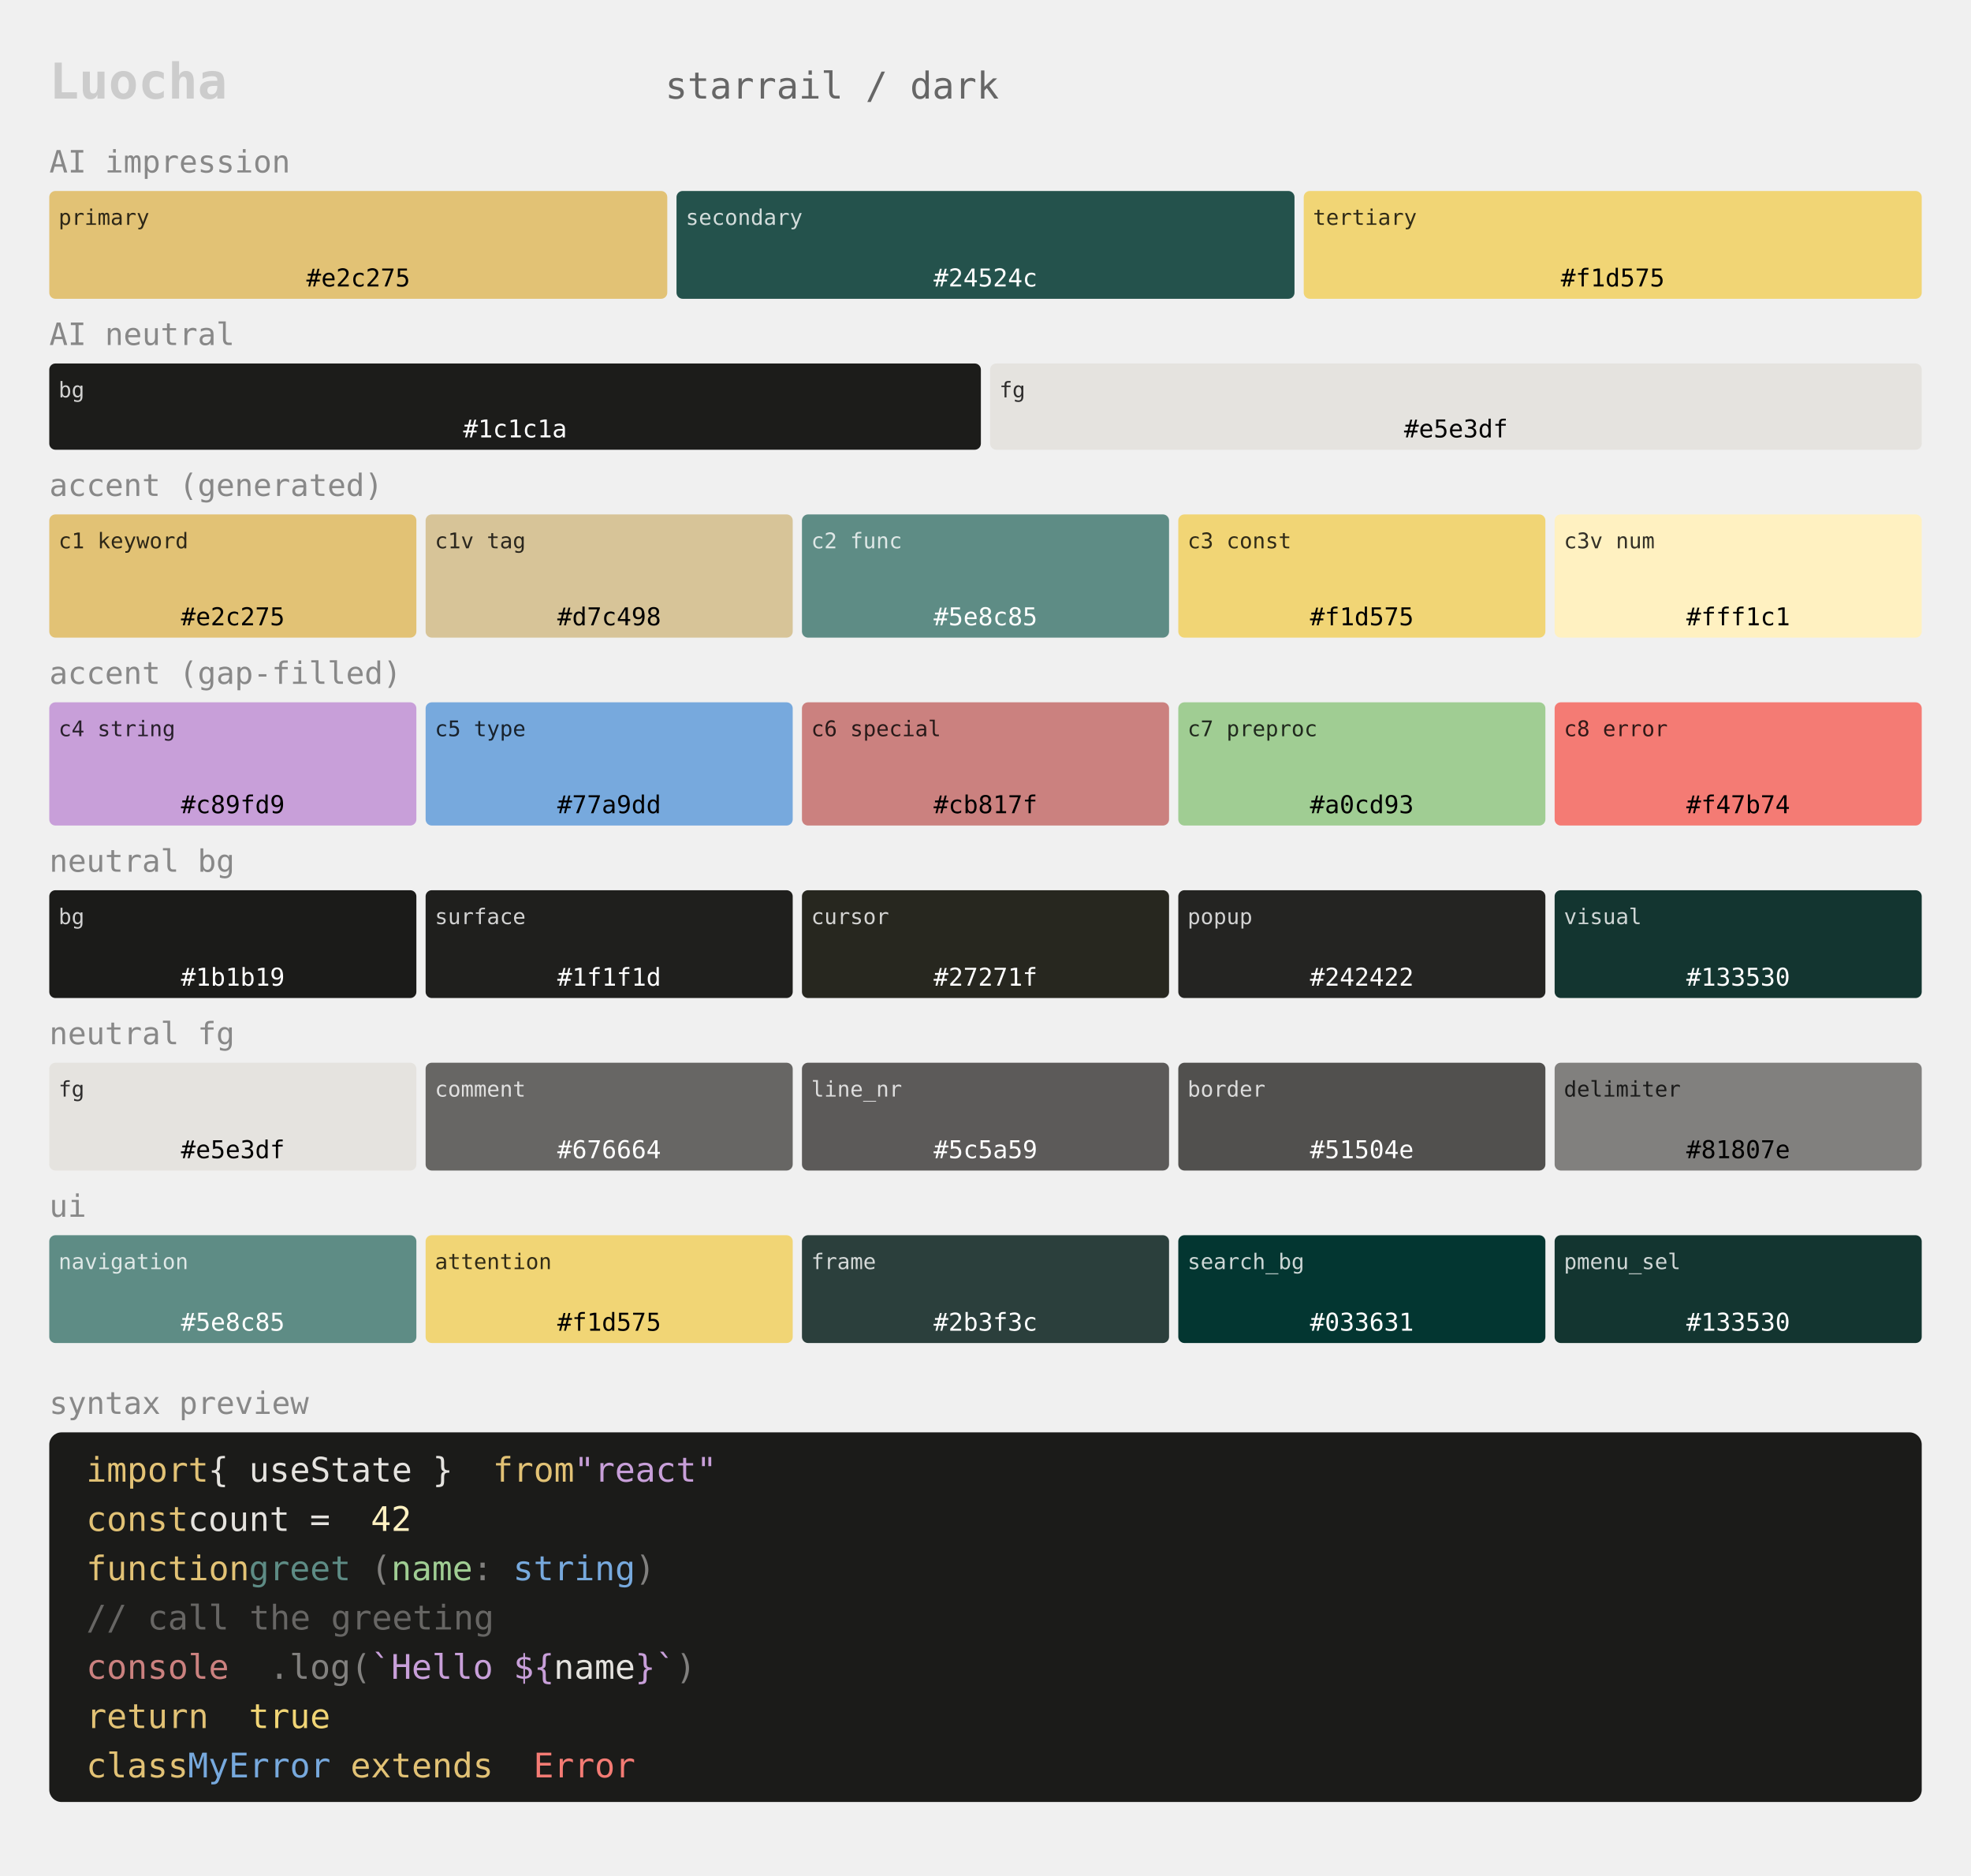
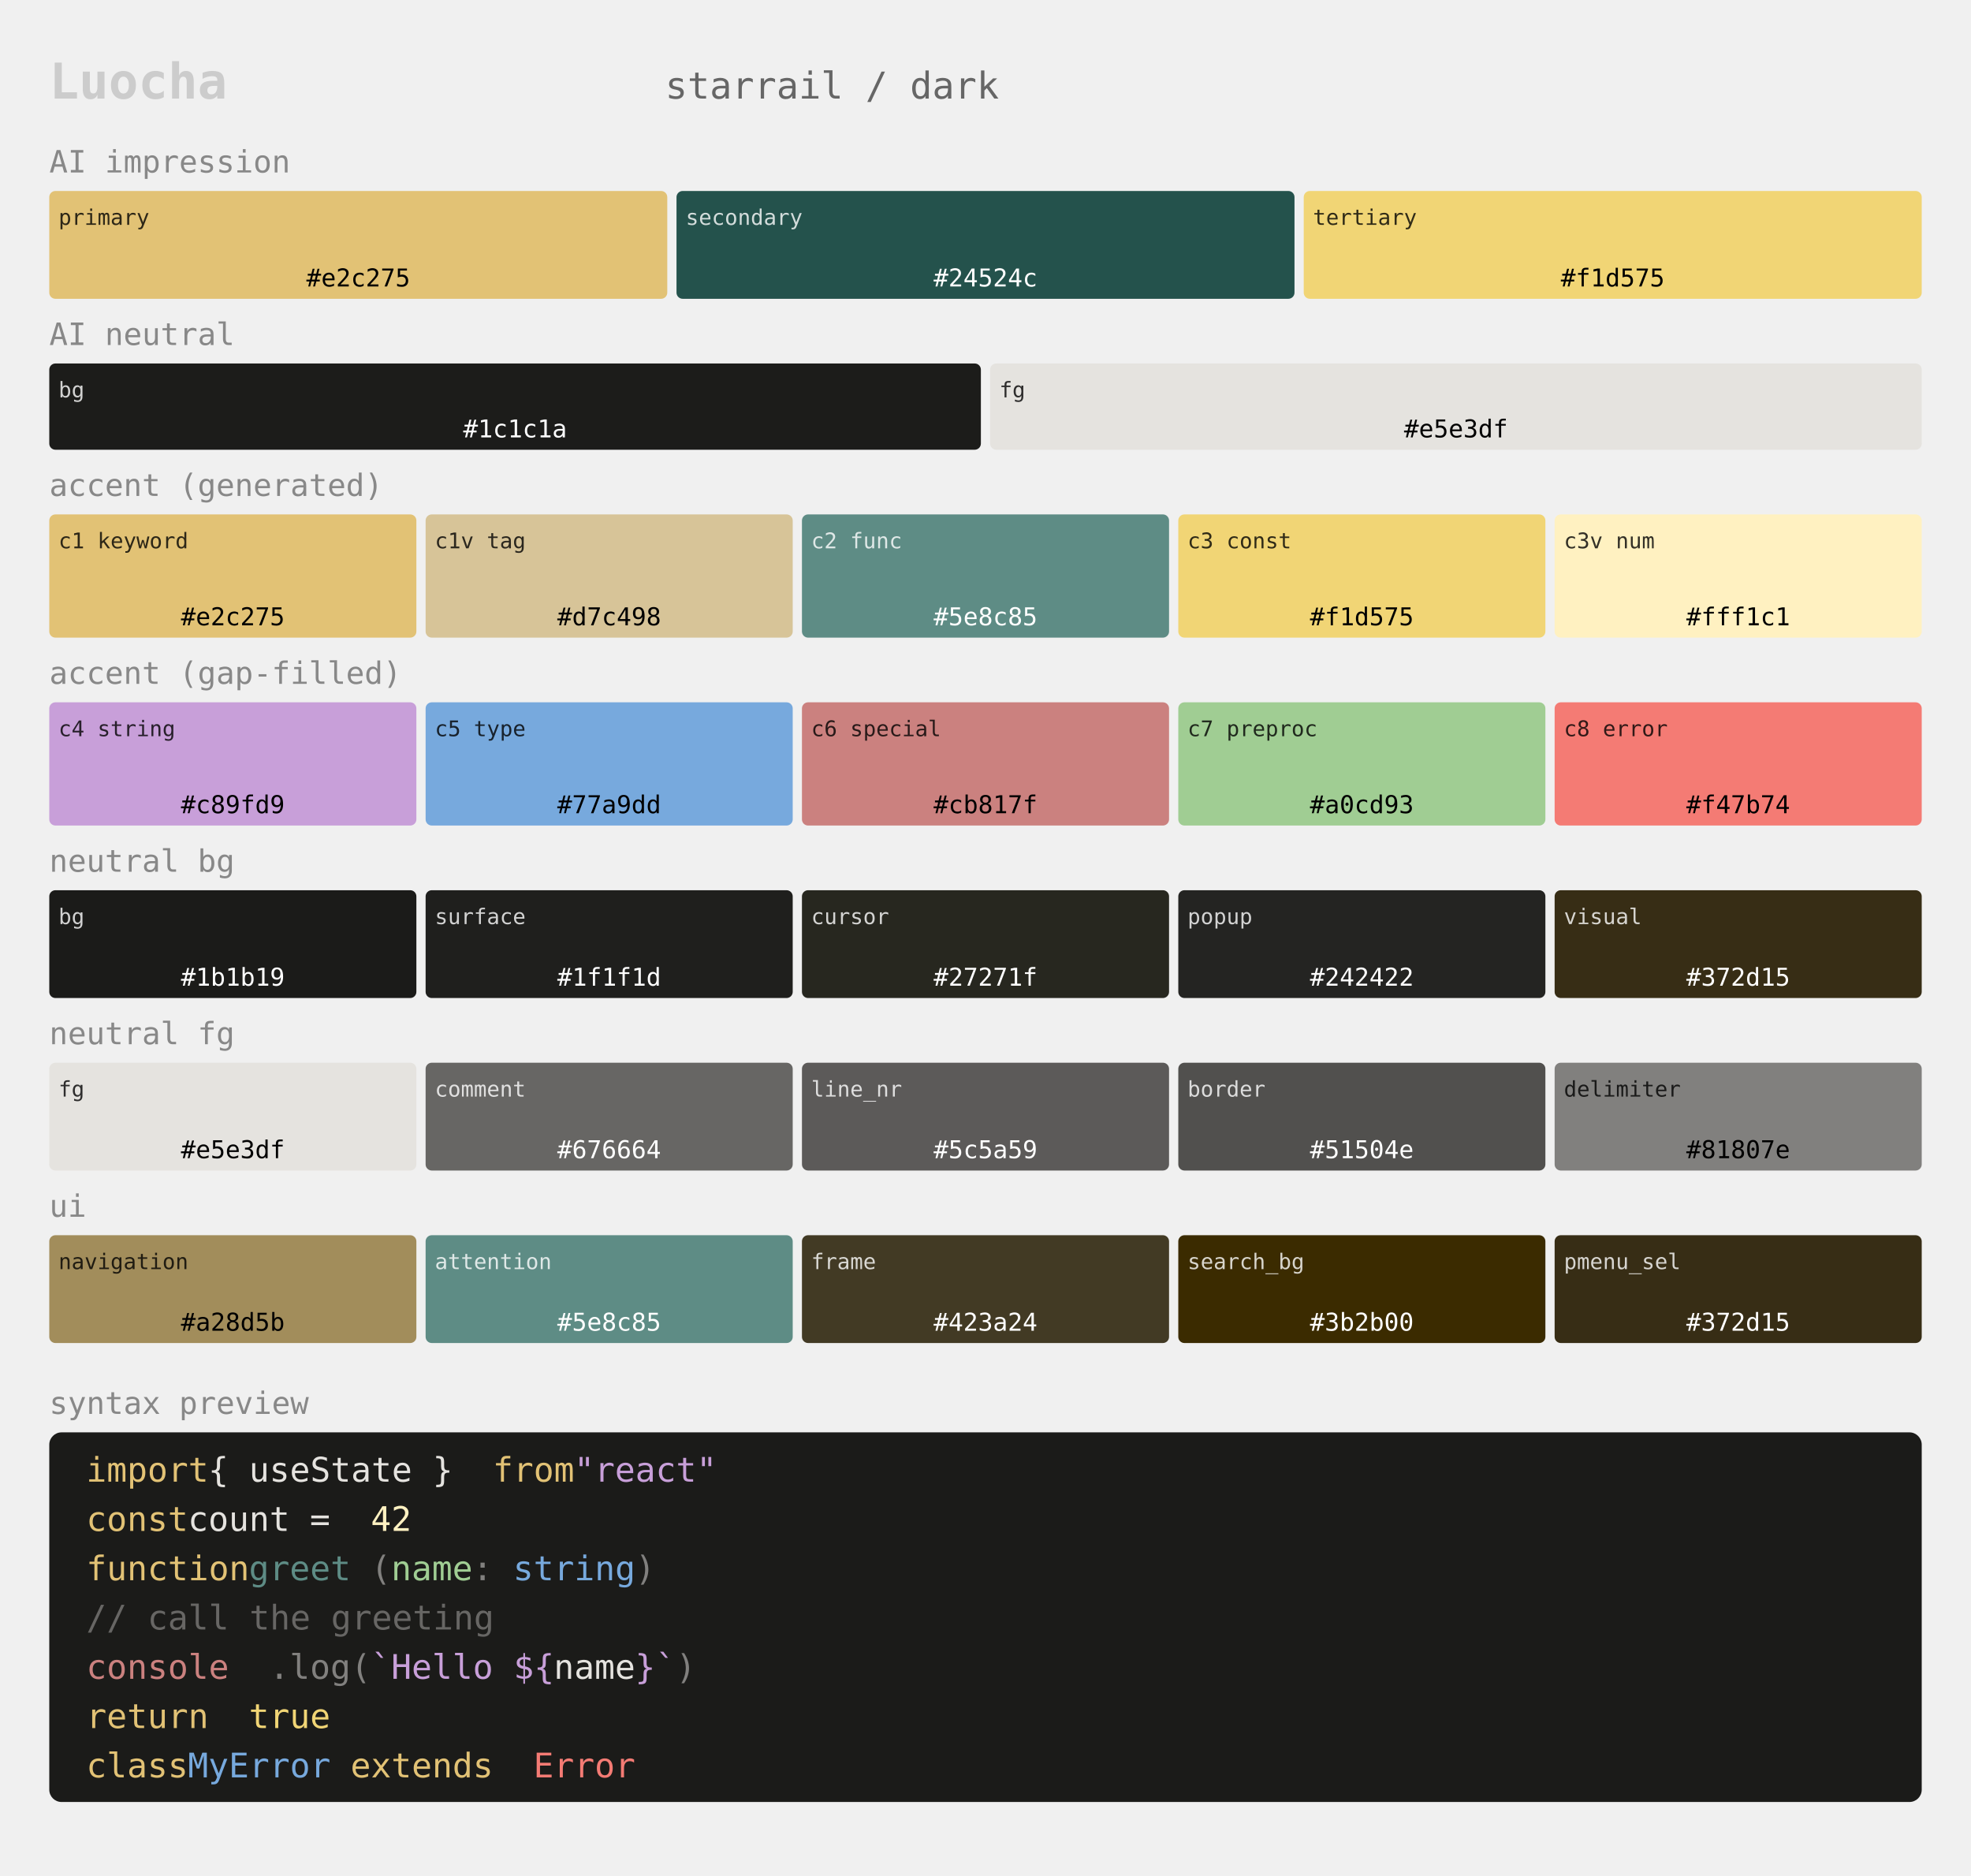
<svg xmlns="http://www.w3.org/2000/svg" width="640" height="609" style="background:#0a0a0a; font-family:ui-monospace,monospace;">
  <text x="16" y="32" fill="#ccc" font-size="16" font-weight="bold">Luocha</text>
  <text x="216" y="32" fill="#666" font-size="12">starrail / dark</text>
  <text x="16" y="56" fill="#888" font-size="10">AI impression</text>
  <rect x="16" y="62" width="200.667" height="35" fill="#e2c275" rx="2" />
  <text x="19" y="73" fill="#000000" font-size="7" opacity="0.8">primary</text>
  <text x="116.333" y="93" fill="#000000" font-size="8" text-anchor="middle">#e2c275</text>
  <rect x="219.667" y="62" width="200.667" height="35" fill="#24524c" rx="2" />
  <text x="222.667" y="73" fill="#ffffff" font-size="7" opacity="0.8">secondary</text>
  <text x="320" y="93" fill="#ffffff" font-size="8" text-anchor="middle">#24524c</text>
  <rect x="423.333" y="62" width="200.667" height="35" fill="#f1d575" rx="2" />
  <text x="426.333" y="73" fill="#000000" font-size="7" opacity="0.8">tertiary</text>
  <text x="523.667" y="93" fill="#000000" font-size="8" text-anchor="middle">#f1d575</text>
  <text x="16" y="112" fill="#888" font-size="10">AI neutral</text>
  <rect x="16" y="118" width="302.5" height="28" fill="#1c1c1a" rx="2" />
  <text x="19" y="129" fill="#ffffff" font-size="7" opacity="0.8">bg</text>
  <text x="167.25" y="142" fill="#ffffff" font-size="8" text-anchor="middle">#1c1c1a</text>
  <rect x="321.5" y="118" width="302.5" height="28" fill="#e5e3df" rx="2" />
  <text x="324.5" y="129" fill="#000000" font-size="7" opacity="0.8">fg</text>
  <text x="472.75" y="142" fill="#000000" font-size="8" text-anchor="middle">#e5e3df</text>
  <text x="16" y="161" fill="#888" font-size="10">accent (generated)</text>
  <rect x="16" y="167" width="119.2" height="40" fill="#e2c275" rx="2" />
  <text x="19" y="178" fill="#000000" font-size="7" opacity="0.8">c1 keyword</text>
  <text x="75.6" y="203" fill="#000000" font-size="8" text-anchor="middle">#e2c275</text>
  <rect x="138.2" y="167" width="119.2" height="40" fill="#d7c498" rx="2" />
  <text x="141.2" y="178" fill="#000000" font-size="7" opacity="0.8">c1v tag</text>
  <text x="197.8" y="203" fill="#000000" font-size="8" text-anchor="middle">#d7c498</text>
  <rect x="260.4" y="167" width="119.2" height="40" fill="#5e8c85" rx="2" />
  <text x="263.4" y="178" fill="#ffffff" font-size="7" opacity="0.8">c2 func</text>
  <text x="320" y="203" fill="#ffffff" font-size="8" text-anchor="middle">#5e8c85</text>
  <rect x="382.6" y="167" width="119.2" height="40" fill="#f1d575" rx="2" />
  <text x="385.6" y="178" fill="#000000" font-size="7" opacity="0.8">c3 const</text>
  <text x="442.2" y="203" fill="#000000" font-size="8" text-anchor="middle">#f1d575</text>
  <rect x="504.8" y="167" width="119.2" height="40" fill="#fff1c1" rx="2" />
  <text x="507.8" y="178" fill="#000000" font-size="7" opacity="0.8">c3v num</text>
  <text x="564.4" y="203" fill="#000000" font-size="8" text-anchor="middle">#fff1c1</text>
  <text x="16" y="222" fill="#888" font-size="10">accent (gap-filled)</text>
  <rect x="16" y="228" width="119.2" height="40" fill="#c89fd9" rx="2" />
  <text x="19" y="239" fill="#000000" font-size="7" opacity="0.8">c4 string</text>
  <text x="75.6" y="264" fill="#000000" font-size="8" text-anchor="middle">#c89fd9</text>
  <rect x="138.2" y="228" width="119.2" height="40" fill="#77a9dd" rx="2" />
  <text x="141.2" y="239" fill="#000000" font-size="7" opacity="0.8">c5 type</text>
  <text x="197.8" y="264" fill="#000000" font-size="8" text-anchor="middle">#77a9dd</text>
  <rect x="260.4" y="228" width="119.2" height="40" fill="#cb817f" rx="2" />
  <text x="263.4" y="239" fill="#000000" font-size="7" opacity="0.8">c6 special</text>
  <text x="320" y="264" fill="#000000" font-size="8" text-anchor="middle">#cb817f</text>
  <rect x="382.6" y="228" width="119.2" height="40" fill="#a0cd93" rx="2" />
  <text x="385.6" y="239" fill="#000000" font-size="7" opacity="0.8">c7 preproc</text>
  <text x="442.2" y="264" fill="#000000" font-size="8" text-anchor="middle">#a0cd93</text>
  <rect x="504.8" y="228" width="119.2" height="40" fill="#f47b74" rx="2" />
  <text x="507.8" y="239" fill="#000000" font-size="7" opacity="0.8">c8 error</text>
  <text x="564.4" y="264" fill="#000000" font-size="8" text-anchor="middle">#f47b74</text>
  <text x="16" y="283" fill="#888" font-size="10">neutral bg</text>
  <rect x="16" y="289" width="119.2" height="35" fill="#1b1b19" rx="2" />
  <text x="19" y="300" fill="#ffffff" font-size="7" opacity="0.8">bg</text>
  <text x="75.6" y="320" fill="#ffffff" font-size="8" text-anchor="middle">#1b1b19</text>
  <rect x="138.2" y="289" width="119.2" height="35" fill="#1f1f1d" rx="2" />
  <text x="141.2" y="300" fill="#ffffff" font-size="7" opacity="0.8">surface</text>
  <text x="197.8" y="320" fill="#ffffff" font-size="8" text-anchor="middle">#1f1f1d</text>
  <rect x="260.4" y="289" width="119.2" height="35" fill="#27271f" rx="2" />
  <text x="263.4" y="300" fill="#ffffff" font-size="7" opacity="0.8">cursor</text>
  <text x="320" y="320" fill="#ffffff" font-size="8" text-anchor="middle">#27271f</text>
  <rect x="382.6" y="289" width="119.2" height="35" fill="#242422" rx="2" />
  <text x="385.6" y="300" fill="#ffffff" font-size="7" opacity="0.8">popup</text>
  <text x="442.2" y="320" fill="#ffffff" font-size="8" text-anchor="middle">#242422</text>
-   <rect x="504.8" y="289" width="119.2" height="35" fill="#133530" rx="2" />
+   <rect x="504.8" y="289" width="119.2" height="35" fill="#372d15" rx="2" />
  <text x="507.8" y="300" fill="#ffffff" font-size="7" opacity="0.8">visual</text>
-   <text x="564.4" y="320" fill="#ffffff" font-size="8" text-anchor="middle">#133530</text>
+   <text x="564.4" y="320" fill="#ffffff" font-size="8" text-anchor="middle">#372d15</text>
  <text x="16" y="339" fill="#888" font-size="10">neutral fg</text>
  <rect x="16" y="345" width="119.2" height="35" fill="#e5e3df" rx="2" />
  <text x="19" y="356" fill="#000000" font-size="7" opacity="0.8">fg</text>
  <text x="75.6" y="376" fill="#000000" font-size="8" text-anchor="middle">#e5e3df</text>
  <rect x="138.2" y="345" width="119.2" height="35" fill="#676664" rx="2" />
  <text x="141.2" y="356" fill="#ffffff" font-size="7" opacity="0.8">comment</text>
  <text x="197.8" y="376" fill="#ffffff" font-size="8" text-anchor="middle">#676664</text>
  <rect x="260.4" y="345" width="119.2" height="35" fill="#5c5a59" rx="2" />
  <text x="263.4" y="356" fill="#ffffff" font-size="7" opacity="0.8">line_nr</text>
  <text x="320" y="376" fill="#ffffff" font-size="8" text-anchor="middle">#5c5a59</text>
  <rect x="382.6" y="345" width="119.2" height="35" fill="#51504e" rx="2" />
  <text x="385.6" y="356" fill="#ffffff" font-size="7" opacity="0.8">border</text>
  <text x="442.2" y="376" fill="#ffffff" font-size="8" text-anchor="middle">#51504e</text>
  <rect x="504.8" y="345" width="119.2" height="35" fill="#81807e" rx="2" />
  <text x="507.8" y="356" fill="#000000" font-size="7" opacity="0.8">delimiter</text>
  <text x="564.4" y="376" fill="#000000" font-size="8" text-anchor="middle">#81807e</text>
  <text x="16" y="395" fill="#888" font-size="10">ui</text>
-   <rect x="16" y="401" width="119.2" height="35" fill="#5e8c85" rx="2" />
-   <text x="19" y="412" fill="#ffffff" font-size="7" opacity="0.8">navigation</text>
-   <text x="75.6" y="432" fill="#ffffff" font-size="8" text-anchor="middle">#5e8c85</text>
-   <rect x="138.2" y="401" width="119.2" height="35" fill="#f1d575" rx="2" />
-   <text x="141.2" y="412" fill="#000000" font-size="7" opacity="0.8">attention</text>
-   <text x="197.8" y="432" fill="#000000" font-size="8" text-anchor="middle">#f1d575</text>
-   <rect x="260.4" y="401" width="119.2" height="35" fill="#2b3f3c" rx="2" />
+   <rect x="16" y="401" width="119.2" height="35" fill="#a28d5b" rx="2" />
+   <text x="19" y="412" fill="#000000" font-size="7" opacity="0.8">navigation</text>
+   <text x="75.6" y="432" fill="#000000" font-size="8" text-anchor="middle">#a28d5b</text>
+   <rect x="138.2" y="401" width="119.2" height="35" fill="#5e8c85" rx="2" />
+   <text x="141.2" y="412" fill="#ffffff" font-size="7" opacity="0.8">attention</text>
+   <text x="197.8" y="432" fill="#ffffff" font-size="8" text-anchor="middle">#5e8c85</text>
+   <rect x="260.4" y="401" width="119.2" height="35" fill="#423a24" rx="2" />
  <text x="263.4" y="412" fill="#ffffff" font-size="7" opacity="0.8">frame</text>
-   <text x="320" y="432" fill="#ffffff" font-size="8" text-anchor="middle">#2b3f3c</text>
-   <rect x="382.6" y="401" width="119.2" height="35" fill="#033631" rx="2" />
+   <text x="320" y="432" fill="#ffffff" font-size="8" text-anchor="middle">#423a24</text>
+   <rect x="382.6" y="401" width="119.2" height="35" fill="#3b2b00" rx="2" />
  <text x="385.6" y="412" fill="#ffffff" font-size="7" opacity="0.8">search_bg</text>
-   <text x="442.2" y="432" fill="#ffffff" font-size="8" text-anchor="middle">#033631</text>
-   <rect x="504.8" y="401" width="119.2" height="35" fill="#133530" rx="2" />
+   <text x="442.2" y="432" fill="#ffffff" font-size="8" text-anchor="middle">#3b2b00</text>
+   <rect x="504.8" y="401" width="119.2" height="35" fill="#372d15" rx="2" />
  <text x="507.8" y="412" fill="#ffffff" font-size="7" opacity="0.8">pmenu_sel</text>
-   <text x="564.4" y="432" fill="#ffffff" font-size="8" text-anchor="middle">#133530</text>
+   <text x="564.4" y="432" fill="#ffffff" font-size="8" text-anchor="middle">#372d15</text>
  <text x="16" y="459" fill="#888" font-size="10">syntax preview</text>
  <rect x="16" y="465" width="608" height="120" fill="#1b1b19" rx="4" />
  <text x="28" y="481" fill="#e2c275" font-size="11" font-family="monospace">import</text>
  <text x="67.6" y="481" fill="#e5e3df" font-size="11" font-family="monospace"> { useState } </text>
  <text x="160" y="481" fill="#e2c275" font-size="11" font-family="monospace">from</text>
  <text x="186.4" y="481" fill="#c89fd9" font-size="11" font-family="monospace"> "react"</text>
  <text x="28" y="497" fill="#e2c275" font-size="11" font-family="monospace">const</text>
  <text x="61" y="497" fill="#e5e3df" font-size="11" font-family="monospace"> count</text>
  <text x="100.6" y="497" fill="#e5e3df" font-size="11" font-family="monospace"> = </text>
  <text x="120.4" y="497" fill="#fff1c1" font-size="11" font-family="monospace">42</text>
  <text x="28" y="513" fill="#e2c275" font-size="11" font-family="monospace">function</text>
  <text x="80.8" y="513" fill="#5e8c85" font-size="11" font-family="monospace"> greet</text>
  <text x="120.4" y="513" fill="#81807e" font-size="11" font-family="monospace">(</text>
  <text x="127" y="513" fill="#a0cd93" font-size="11" font-family="monospace">name</text>
  <text x="153.4" y="513" fill="#81807e" font-size="11" font-family="monospace">: </text>
  <text x="166.6" y="513" fill="#77a9dd" font-size="11" font-family="monospace">string</text>
  <text x="206.2" y="513" fill="#81807e" font-size="11" font-family="monospace">)</text>
  <text x="28" y="529" fill="#676664" font-size="11" font-family="monospace">  // call the greeting</text>
  <text x="28" y="545" fill="#cb817f" font-size="11" font-family="monospace">  console</text>
  <text x="87.4" y="545" fill="#81807e" font-size="11" font-family="monospace">.log(</text>
  <text x="120.4" y="545" fill="#c89fd9" font-size="11" font-family="monospace">`Hello ${</text>
  <text x="179.8" y="545" fill="#e5e3df" font-size="11" font-family="monospace">name</text>
  <text x="206.2" y="545" fill="#c89fd9" font-size="11" font-family="monospace">}`</text>
  <text x="219.4" y="545" fill="#81807e" font-size="11" font-family="monospace">)</text>
  <text x="28" y="561" fill="#e2c275" font-size="11" font-family="monospace">  return</text>
  <text x="80.8" y="561" fill="#f1d575" font-size="11" font-family="monospace"> true</text>
  <text x="28" y="577" fill="#e2c275" font-size="11" font-family="monospace">class</text>
  <text x="61" y="577" fill="#77a9dd" font-size="11" font-family="monospace"> MyError</text>
  <text x="113.8" y="577" fill="#e2c275" font-size="11" font-family="monospace"> extends </text>
  <text x="173.2" y="577" fill="#f47b74" font-size="11" font-family="monospace">Error</text>
</svg>
